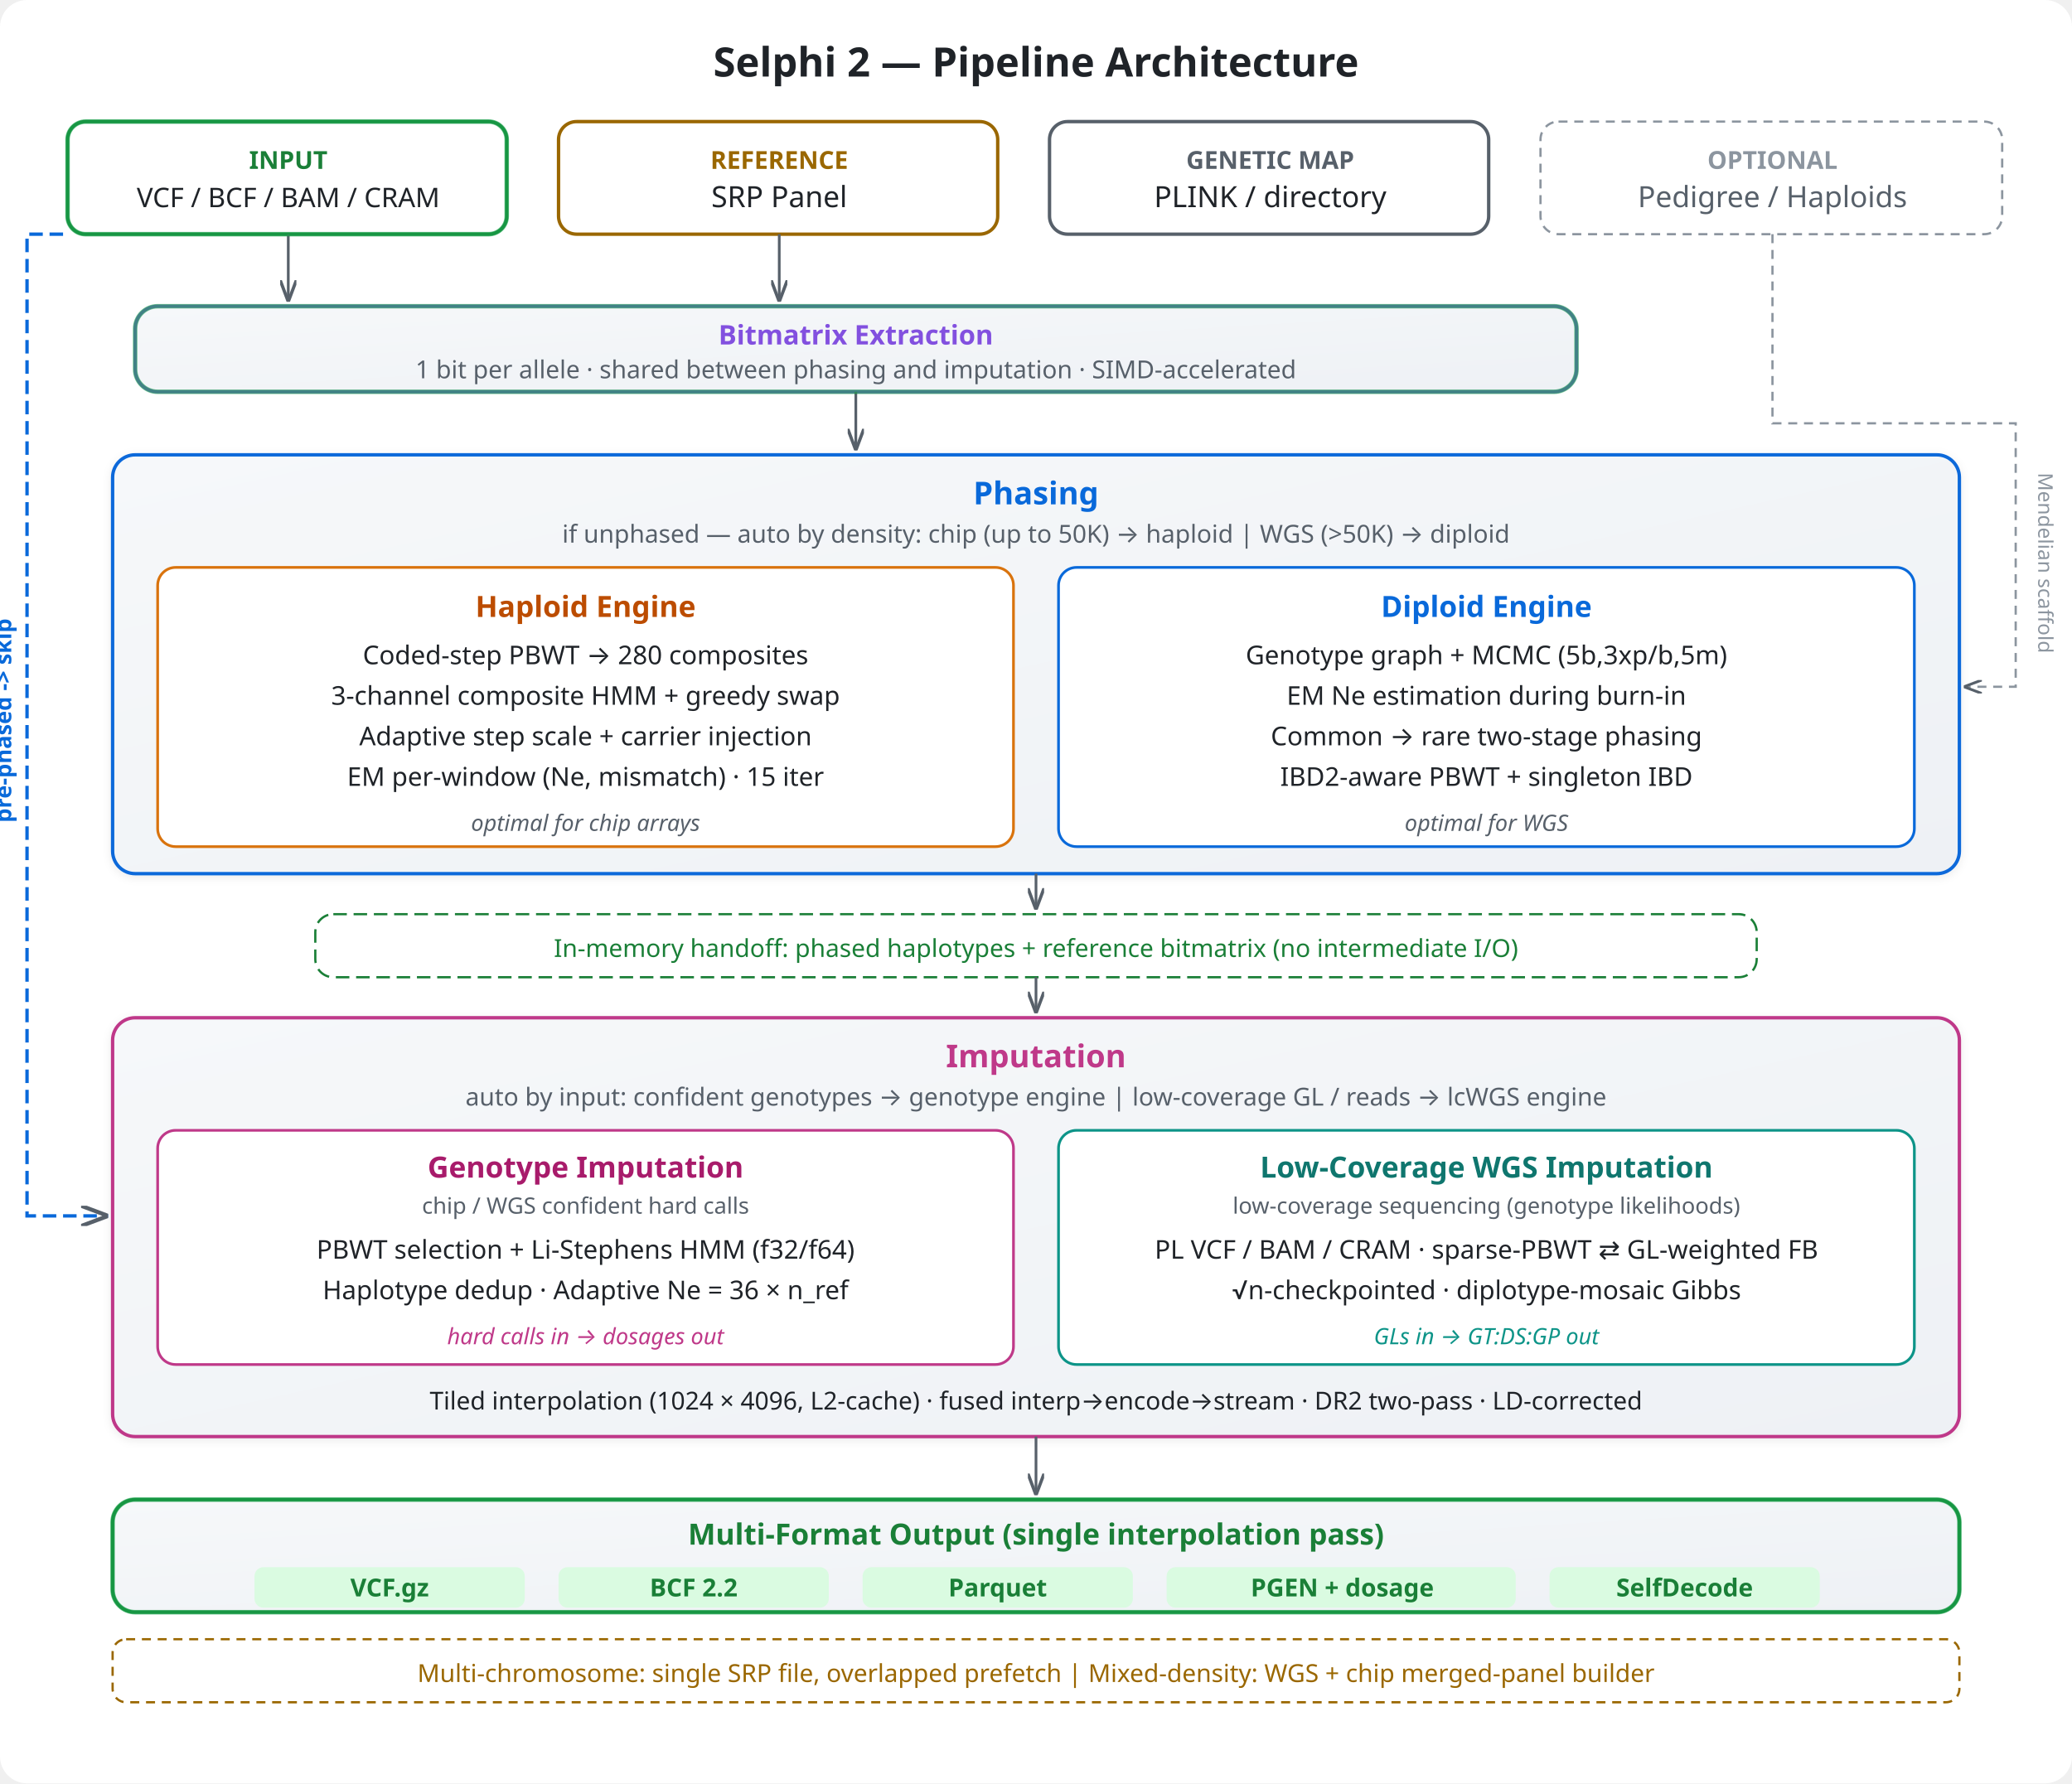
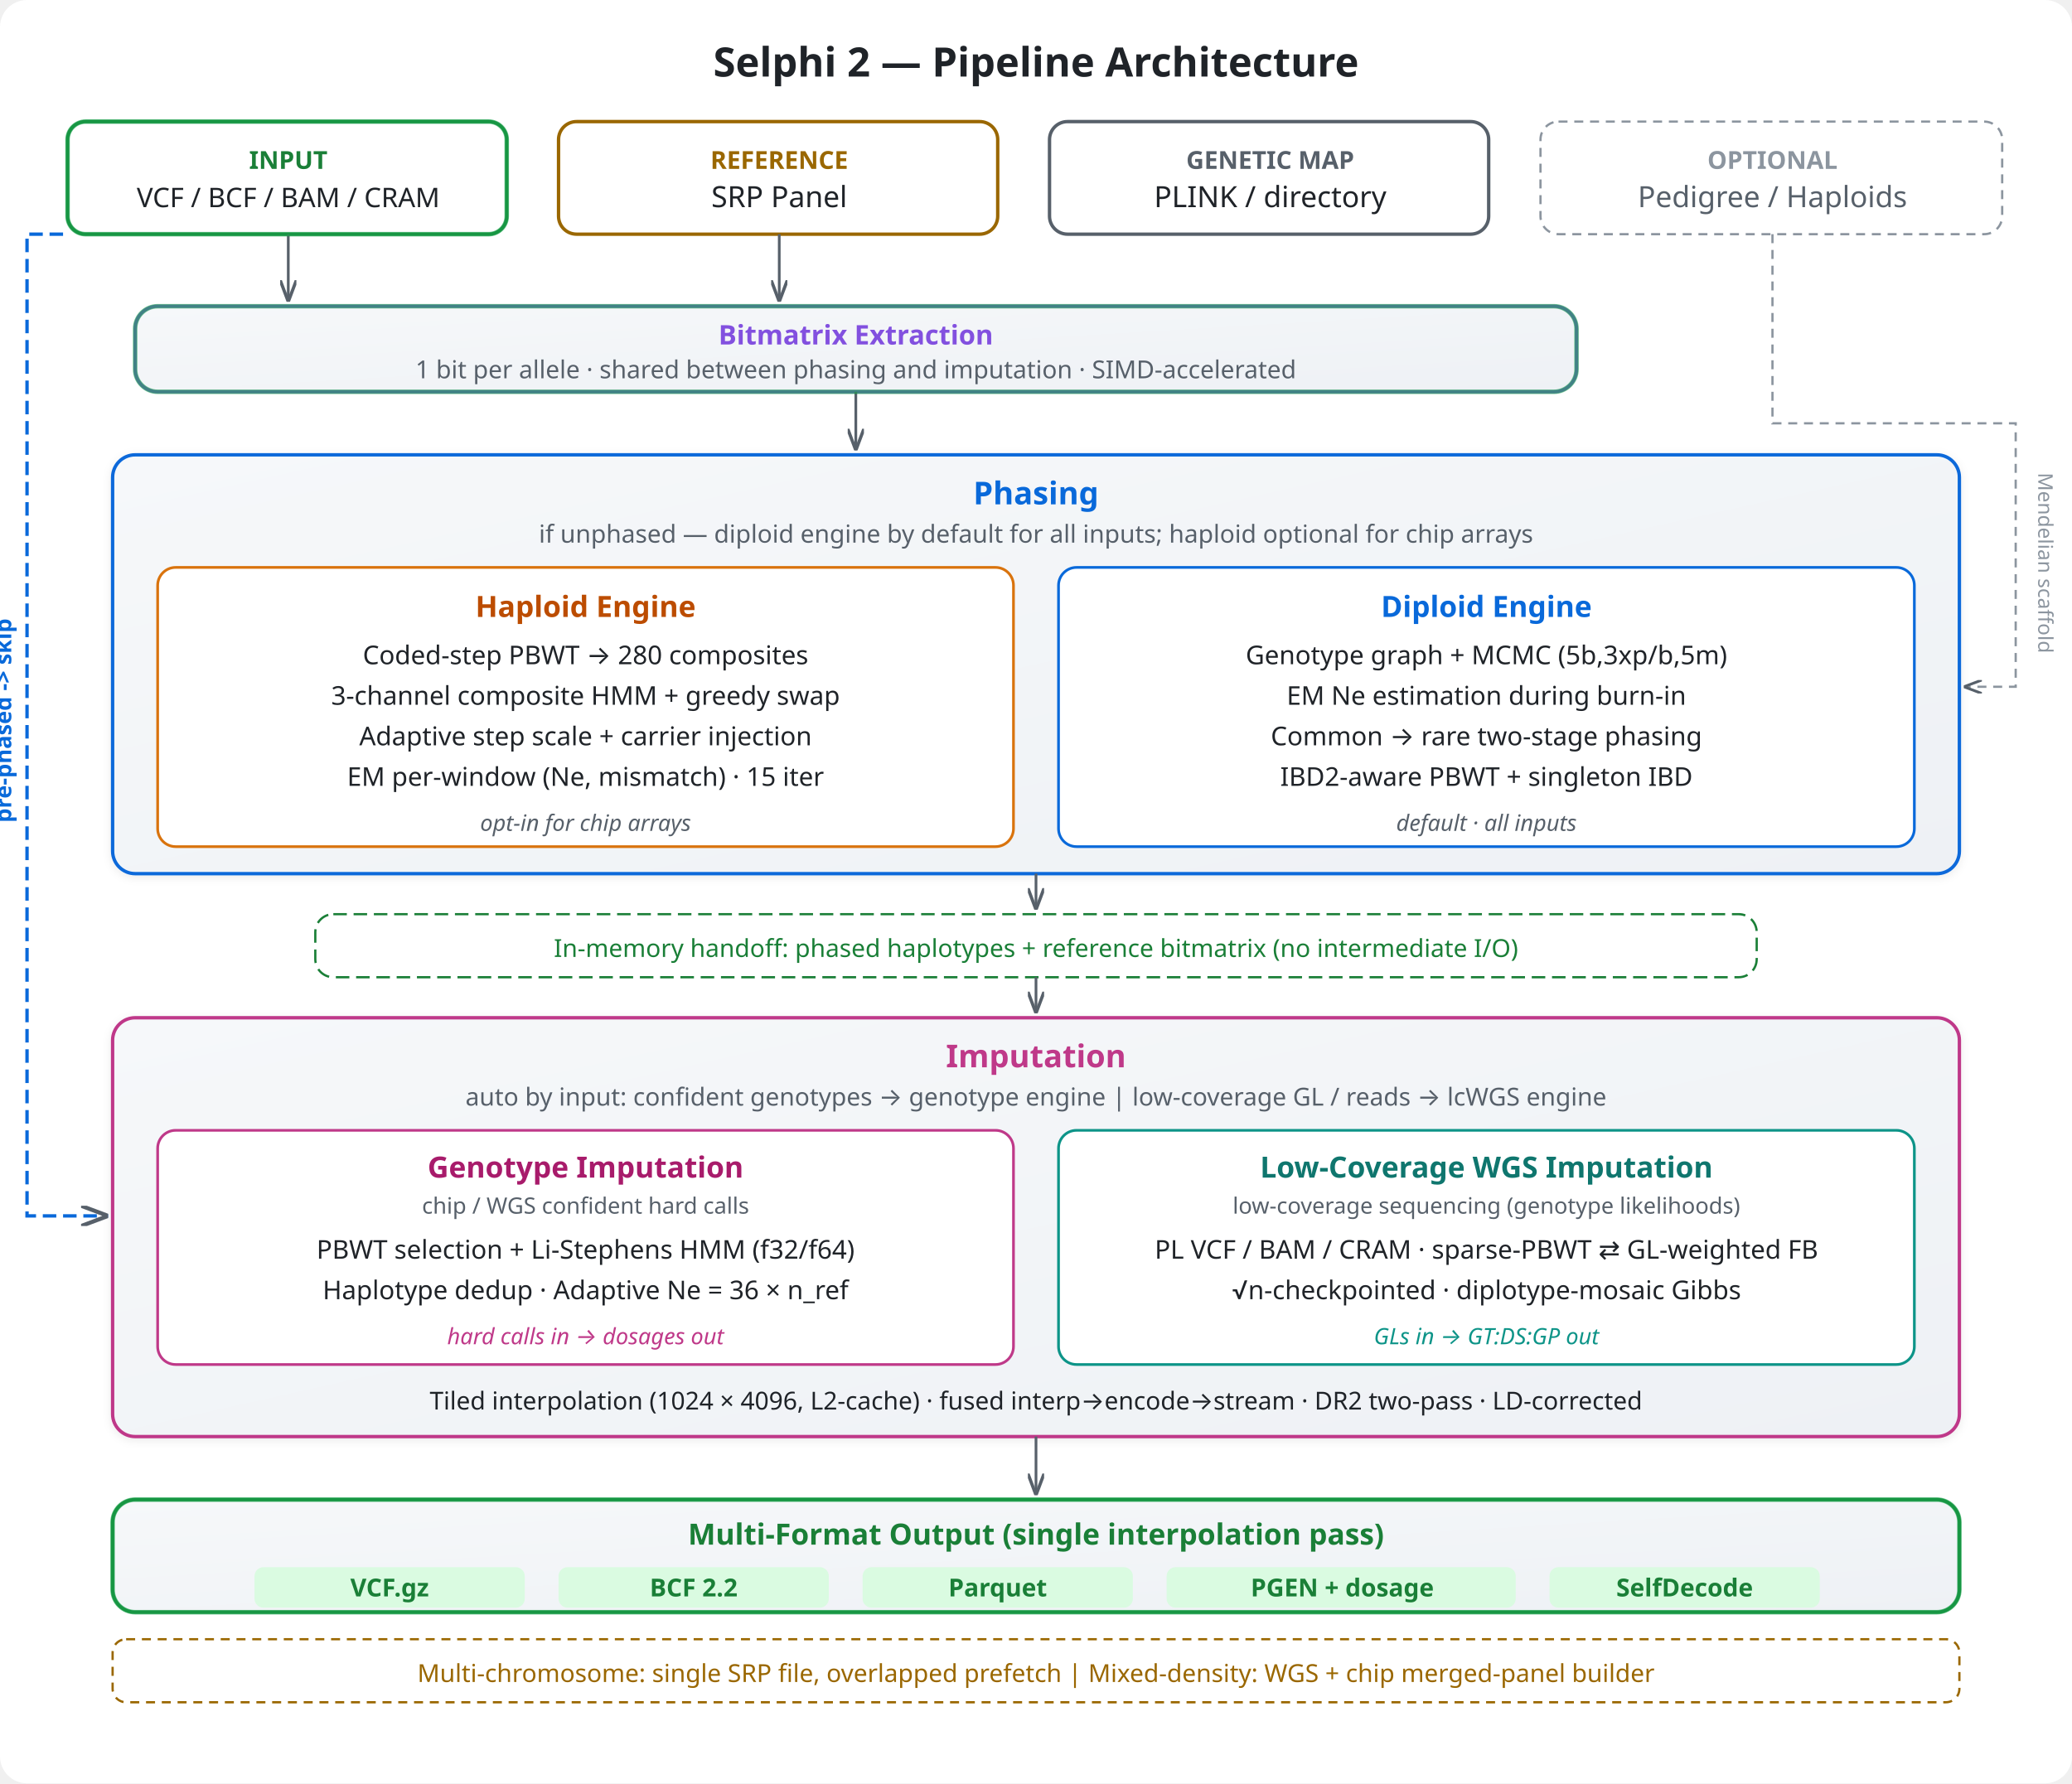
<svg xmlns="http://www.w3.org/2000/svg" viewBox="0 0 920 792" font-family="'Segoe UI', system-ui, -apple-system, sans-serif">
  <defs>
    <marker id="arr" markerWidth="8" markerHeight="6" refX="8" refY="3" orient="auto">
      <path d="M0,0 L8,3 L0,6" fill="none" stroke="#57606a" stroke-width="1.2" />
    </marker>
    <linearGradient id="sg" x1="0" y1="0" x2="1" y2="1">
      <stop offset="0%" stop-color="#f6f8fa" />
      <stop offset="100%" stop-color="#eef1f5" />
    </linearGradient>
    <filter id="sh">
      <feDropShadow dx="0" dy="1" stdDeviation="2" flood-opacity="0.08" />
    </filter>
  </defs>
  <rect width="920" height="792" rx="12" fill="#ffffff" />
  <text x="460" y="34" text-anchor="middle" fill="#1f2328" font-size="18" font-weight="600">Selphi 2 — Pipeline Architecture</text>
  <rect x="30" y="54" width="195" height="50" rx="8" fill="#ffffff" stroke="#1a7f37" stroke-width="1.5" />
  <text x="128" y="75" text-anchor="middle" fill="#1a7f37" font-size="11" font-weight="600">INPUT</text>
  <text x="128" y="92" text-anchor="middle" fill="#1f2328" font-size="12">VCF / BCF / BAM / CRAM</text>
  <rect x="248" y="54" width="195" height="50" rx="8" fill="#ffffff" stroke="#9a6700" stroke-width="1.5" />
  <text x="346" y="75" text-anchor="middle" fill="#9a6700" font-size="11" font-weight="600">REFERENCE</text>
  <text x="346" y="92" text-anchor="middle" fill="#1f2328" font-size="13">SRP Panel</text>
  <rect x="466" y="54" width="195" height="50" rx="8" fill="#ffffff" stroke="#57606a" stroke-width="1.5" />
  <text x="564" y="75" text-anchor="middle" fill="#57606a" font-size="11" font-weight="600">GENETIC MAP</text>
  <text x="564" y="92" text-anchor="middle" fill="#1f2328" font-size="13">PLINK / directory</text>
  <rect x="684" y="54" width="205" height="50" rx="8" fill="#ffffff" stroke="#8c959f" stroke-width="1" stroke-dasharray="4,3" />
  <text x="787" y="75" text-anchor="middle" fill="#8c959f" font-size="11" font-weight="600">OPTIONAL</text>
  <text x="787" y="92" text-anchor="middle" fill="#57606a" font-size="13">Pedigree / Haploids</text>
  <line x1="128" y1="104" x2="128" y2="134" stroke="#57606a" stroke-width="1.2" marker-end="url(#arr)" />
  <line x1="346" y1="104" x2="346" y2="134" stroke="#57606a" stroke-width="1.2" marker-end="url(#arr)" />
  <rect x="60" y="136" width="640" height="38" rx="10" fill="url(#sg)" stroke="#8250df" stroke-width="1.5" />
  <text x="380" y="153" text-anchor="middle" fill="#8250df" font-size="12" font-weight="700">Bitmatrix Extraction</text>
  <text x="380" y="168" text-anchor="middle" fill="#57606a" font-size="11">1 bit per allele · shared between phasing and imputation · SIMD-accelerated</text>
  <line x1="380" y1="174" x2="380" y2="200" stroke="#57606a" stroke-width="1.2" marker-end="url(#arr)" />
  <rect x="50" y="202" width="820" height="186" rx="10" fill="url(#sg)" stroke="#0969da" stroke-width="1.5" filter="url(#sh)" />
  <text x="460" y="224" text-anchor="middle" fill="#0969da" font-size="14" font-weight="700">Phasing</text>
-   <text x="460" y="241" text-anchor="middle" fill="#57606a" font-size="11">if unphased — auto by density: chip (up to 50K) → haploid | WGS (&gt;50K) → diploid</text>
+   <text x="460" y="241" text-anchor="middle" fill="#57606a" font-size="11">if unphased — diploid engine by default for all inputs; haploid optional for chip arrays</text>
  <rect x="70" y="252" width="380" height="124" rx="8" fill="#ffffff" stroke="#d9730d" stroke-width="1.2" />
  <text x="260" y="274" text-anchor="middle" fill="#bc4c00" font-size="13" font-weight="700">Haploid Engine</text>
  <text x="260" y="295" text-anchor="middle" fill="#1f2328" font-size="11.5">Coded-step PBWT → 280 composites</text>
  <text x="260" y="313" text-anchor="middle" fill="#1f2328" font-size="11.5">3-channel composite HMM + greedy swap</text>
  <text x="260" y="331" text-anchor="middle" fill="#1f2328" font-size="11.5">Adaptive step scale + carrier injection</text>
  <text x="260" y="349" text-anchor="middle" fill="#1f2328" font-size="11.5">EM per-window (Ne, mismatch) · 15 iter</text>
-   <text x="260" y="369" text-anchor="middle" fill="#57606a" font-size="10" font-style="italic">optimal for chip arrays</text>
+   <text x="260" y="369" text-anchor="middle" fill="#57606a" font-size="10" font-style="italic">opt-in for chip arrays</text>
  <rect x="470" y="252" width="380" height="124" rx="8" fill="#ffffff" stroke="#0969da" stroke-width="1.2" />
  <text x="660" y="274" text-anchor="middle" fill="#0969da" font-size="13" font-weight="700">Diploid Engine</text>
  <text x="660" y="295" text-anchor="middle" fill="#1f2328" font-size="11.5">Genotype graph + MCMC (5b,3xp/b,5m)</text>
  <text x="660" y="313" text-anchor="middle" fill="#1f2328" font-size="11.5">EM Ne estimation during burn-in</text>
  <text x="660" y="331" text-anchor="middle" fill="#1f2328" font-size="11.5">Common → rare two-stage phasing</text>
  <text x="660" y="349" text-anchor="middle" fill="#1f2328" font-size="11.5">IBD2-aware PBWT + singleton IBD</text>
-   <text x="660" y="369" text-anchor="middle" fill="#57606a" font-size="10" font-style="italic">optimal for WGS</text>
+   <text x="660" y="369" text-anchor="middle" fill="#57606a" font-size="10" font-style="italic">default · all inputs</text>
  <path d="M787 104 L787 188 L895 188 L895 305 L872 305" fill="none" stroke="#8c959f" stroke-width="1" stroke-dasharray="4,3" marker-end="url(#arr)" />
  <text x="905" y="250" fill="#8c959f" font-size="9" transform="rotate(90,905,250)" text-anchor="middle">Mendelian scaffold</text>
  <path d="M 28 104 L 12 104 L 12 540 L 48 540" fill="none" stroke="#0969da" stroke-width="1.5" stroke-dasharray="6,3" marker-end="url(#arr)" />
  <text x="5" y="320" fill="#0969da" font-size="10" font-weight="600" transform="rotate(-90,5,320)" text-anchor="middle">pre-phased -&gt; skip</text>
  <line x1="460" y1="388" x2="460" y2="404" stroke="#57606a" stroke-width="1.2" marker-end="url(#arr)" />
  <rect x="140" y="406" width="640" height="28" rx="8" fill="#ffffff" stroke="#1a7f37" stroke-width="1" stroke-dasharray="6,3" />
  <text x="460" y="425" text-anchor="middle" fill="#1a7f37" font-size="11">In-memory handoff: phased haplotypes + reference bitmatrix (no intermediate I/O)</text>
  <line x1="460" y1="434" x2="460" y2="450" stroke="#57606a" stroke-width="1.2" marker-end="url(#arr)" />
  <rect x="50" y="452" width="820" height="186" rx="10" fill="url(#sg)" stroke="#bf3989" stroke-width="1.5" filter="url(#sh)" />
  <text x="460" y="474" text-anchor="middle" fill="#bf3989" font-size="14" font-weight="700">Imputation</text>
  <text x="460" y="491" text-anchor="middle" fill="#57606a" font-size="11">auto by input: confident genotypes → genotype engine | low-coverage GL / reads → lcWGS engine</text>
  <rect x="70" y="502" width="380" height="104" rx="8" fill="#ffffff" stroke="#bf3989" stroke-width="1.2" />
  <text x="260" y="523" text-anchor="middle" fill="#a81b6b" font-size="13" font-weight="700">Genotype Imputation</text>
  <text x="260" y="539" text-anchor="middle" fill="#57606a" font-size="10">chip / WGS confident hard calls</text>
  <text x="260" y="559" text-anchor="middle" fill="#1f2328" font-size="11.5">PBWT selection + Li-Stephens HMM (f32/f64)</text>
  <text x="260" y="577" text-anchor="middle" fill="#1f2328" font-size="11.5">Haplotype dedup · Adaptive Ne = 36 × n_ref</text>
  <text x="260" y="597" text-anchor="middle" fill="#bf3989" font-size="10" font-style="italic">hard calls in → dosages out</text>
  <rect x="470" y="502" width="380" height="104" rx="8" fill="#ffffff" stroke="#0d9488" stroke-width="1.2" />
  <text x="660" y="523" text-anchor="middle" fill="#0f766e" font-size="13" font-weight="700">Low-Coverage WGS Imputation</text>
  <text x="660" y="539" text-anchor="middle" fill="#57606a" font-size="10">low-coverage sequencing (genotype likelihoods)</text>
  <text x="660" y="559" text-anchor="middle" fill="#1f2328" font-size="11.5">PL VCF / BAM / CRAM · sparse-PBWT ⇄ GL-weighted FB</text>
  <text x="660" y="577" text-anchor="middle" fill="#1f2328" font-size="11.5">√n-checkpointed · diplotype-mosaic Gibbs</text>
  <text x="660" y="597" text-anchor="middle" fill="#0d9488" font-size="10" font-style="italic">GLs in → GT:DS:GP out</text>
  <text x="460" y="626" text-anchor="middle" fill="#1f2328" font-size="11">Tiled interpolation (1024 × 4096, L2-cache) · fused interp→encode→stream · DR2 two-pass · LD-corrected</text>
  <line x1="460" y1="638" x2="460" y2="664" stroke="#57606a" stroke-width="1.2" marker-end="url(#arr)" />
  <rect x="50" y="666" width="820" height="50" rx="10" fill="url(#sg)" stroke="#1a7f37" stroke-width="1.5" />
  <text x="460" y="686" text-anchor="middle" fill="#1a7f37" font-size="13" font-weight="700">Multi-Format Output (single interpolation pass)</text>
  <rect x="113" y="696" width="120" height="18" rx="4" fill="#dafbe1" />
  <text x="173" y="709" text-anchor="middle" fill="#1a7f37" font-size="11" font-weight="600">VCF.gz</text>
  <rect x="248" y="696" width="120" height="18" rx="4" fill="#dafbe1" />
  <text x="308" y="709" text-anchor="middle" fill="#1a7f37" font-size="11" font-weight="600">BCF 2.2</text>
  <rect x="383" y="696" width="120" height="18" rx="4" fill="#dafbe1" />
  <text x="443" y="709" text-anchor="middle" fill="#1a7f37" font-size="11" font-weight="600">Parquet</text>
  <rect x="518" y="696" width="155" height="18" rx="4" fill="#dafbe1" />
  <text x="596" y="709" text-anchor="middle" fill="#1a7f37" font-size="11" font-weight="600">PGEN + dosage</text>
  <rect x="688" y="696" width="120" height="18" rx="4" fill="#dafbe1" />
  <text x="748" y="709" text-anchor="middle" fill="#1a7f37" font-size="11" font-weight="600">SelfDecode</text>
  <rect x="50" y="728" width="820" height="28" rx="6" fill="#ffffff" stroke="#9a6700" stroke-width="1" stroke-dasharray="4,3" />
  <text x="460" y="747" text-anchor="middle" fill="#9a6700" font-size="11">Multi-chromosome: single SRP file, overlapped prefetch | Mixed-density: WGS + chip merged-panel builder</text>
-   <text x="886" y="34" text-anchor="end" font-size="12" font-weight="700" fill="#f97316" opacity="0">▶ chip array → haploid + genotype
+   <text x="886" y="34" text-anchor="end" font-size="12" font-weight="700" fill="#f97316" opacity="0">▶ chip array → haploid (opt-in) + genotype
    <animate attributeName="opacity" values="1;1;0;0;0;0;1" keyTimes="0;0.31;0.35;0.64;0.68;0.97;1" dur="15s" repeatCount="indefinite" />
  </text>
  <text x="886" y="34" text-anchor="end" font-size="12" font-weight="700" fill="#2563eb" opacity="0">▶ WGS → diploid + genotype
    <animate attributeName="opacity" values="0;0;1;1;0;0;0" keyTimes="0;0.31;0.35;0.64;0.68;0.97;1" dur="15s" repeatCount="indefinite" />
  </text>
  <text x="886" y="34" text-anchor="end" font-size="12" font-weight="700" fill="#0d9488" opacity="0">▶ low-coverage → lcWGS engine
    <animate attributeName="opacity" values="0;0;0;0;1;1;0" keyTimes="0;0.31;0.35;0.64;0.68;0.97;1" dur="15s" repeatCount="indefinite" />
  </text>
  <g>
    <rect x="70" y="252" width="380" height="124" rx="8" fill="#ffffff" opacity="0">
      <animate attributeName="opacity" values="0;0;0.75;0.75;0.75;0.75;0" keyTimes="0;0.31;0.35;0.64;0.68;0.97;1" dur="15s" repeatCount="indefinite" />
    </rect>
    <rect x="470" y="252" width="380" height="124" rx="8" fill="#ffffff" opacity="0">
      <animate attributeName="opacity" values="0.75;0.75;0;0;0.75;0.75;0.75" keyTimes="0;0.31;0.35;0.64;0.68;0.97;1" dur="15s" repeatCount="indefinite" />
    </rect>
    <rect x="49" y="201" width="822" height="188" rx="10" fill="#ffffff" opacity="0">
      <animate attributeName="opacity" values="0;0;0;0;0.75;0.75;0" keyTimes="0;0.31;0.35;0.64;0.68;0.97;1" dur="15s" repeatCount="indefinite" />
    </rect>
    <rect x="140" y="406" width="640" height="28" rx="8" fill="#ffffff" opacity="0">
      <animate attributeName="opacity" values="0;0;0;0;0.75;0.75;0" keyTimes="0;0.31;0.35;0.64;0.68;0.97;1" dur="15s" repeatCount="indefinite" />
    </rect>
    <rect x="70" y="502" width="380" height="104" rx="8" fill="#ffffff" opacity="0">
      <animate attributeName="opacity" values="0;0;0;0;0.75;0.75;0" keyTimes="0;0.31;0.35;0.64;0.68;0.97;1" dur="15s" repeatCount="indefinite" />
    </rect>
    <rect x="470" y="502" width="380" height="104" rx="8" fill="#ffffff" opacity="0">
      <animate attributeName="opacity" values="0.75;0.75;0.75;0.75;0;0;0.75" keyTimes="0;0.31;0.35;0.64;0.68;0.97;1" dur="15s" repeatCount="indefinite" />
    </rect>
  </g>
  <g fill="none">
    <rect x="30" y="54" width="195" height="50" rx="8" stroke="#16a34a" stroke-width="2" opacity="0.65" />
    <rect x="60" y="136" width="640" height="38" rx="10" stroke="#16a34a" stroke-width="2" opacity="0.6" />
    <rect x="50" y="666" width="820" height="50" rx="10" stroke="#16a34a" stroke-width="2" opacity="0.65" />
    <rect x="70" y="252" width="380" height="124" rx="8" stroke="#f97316" stroke-width="3" opacity="0">
      <animate attributeName="opacity" values="1;1;0;0;0;0;1" keyTimes="0;0.31;0.35;0.64;0.68;0.97;1" dur="15s" repeatCount="indefinite" />
    </rect>
    <rect x="470" y="252" width="380" height="124" rx="8" stroke="#2563eb" stroke-width="3" opacity="0">
      <animate attributeName="opacity" values="0;0;1;1;0;0;0" keyTimes="0;0.31;0.35;0.64;0.68;0.97;1" dur="15s" repeatCount="indefinite" />
    </rect>
    <rect x="140" y="406" width="640" height="28" rx="8" stroke="#16a34a" stroke-width="2.5" opacity="0">
      <animate attributeName="opacity" values="1;1;1;1;0;0;1" keyTimes="0;0.31;0.35;0.64;0.68;0.97;1" dur="15s" repeatCount="indefinite" />
    </rect>
    <rect x="70" y="502" width="380" height="104" rx="8" stroke="#db2777" stroke-width="3" opacity="0">
      <animate attributeName="opacity" values="1;1;1;1;0;0;1" keyTimes="0;0.31;0.35;0.64;0.68;0.97;1" dur="15s" repeatCount="indefinite" />
    </rect>
    <rect x="470" y="502" width="380" height="104" rx="8" stroke="#0d9488" stroke-width="3" opacity="0">
      <animate attributeName="opacity" values="0;0;0;0;1;1;0" keyTimes="0;0.31;0.35;0.64;0.68;0.97;1" dur="15s" repeatCount="indefinite" />
    </rect>
  </g>
</svg>
